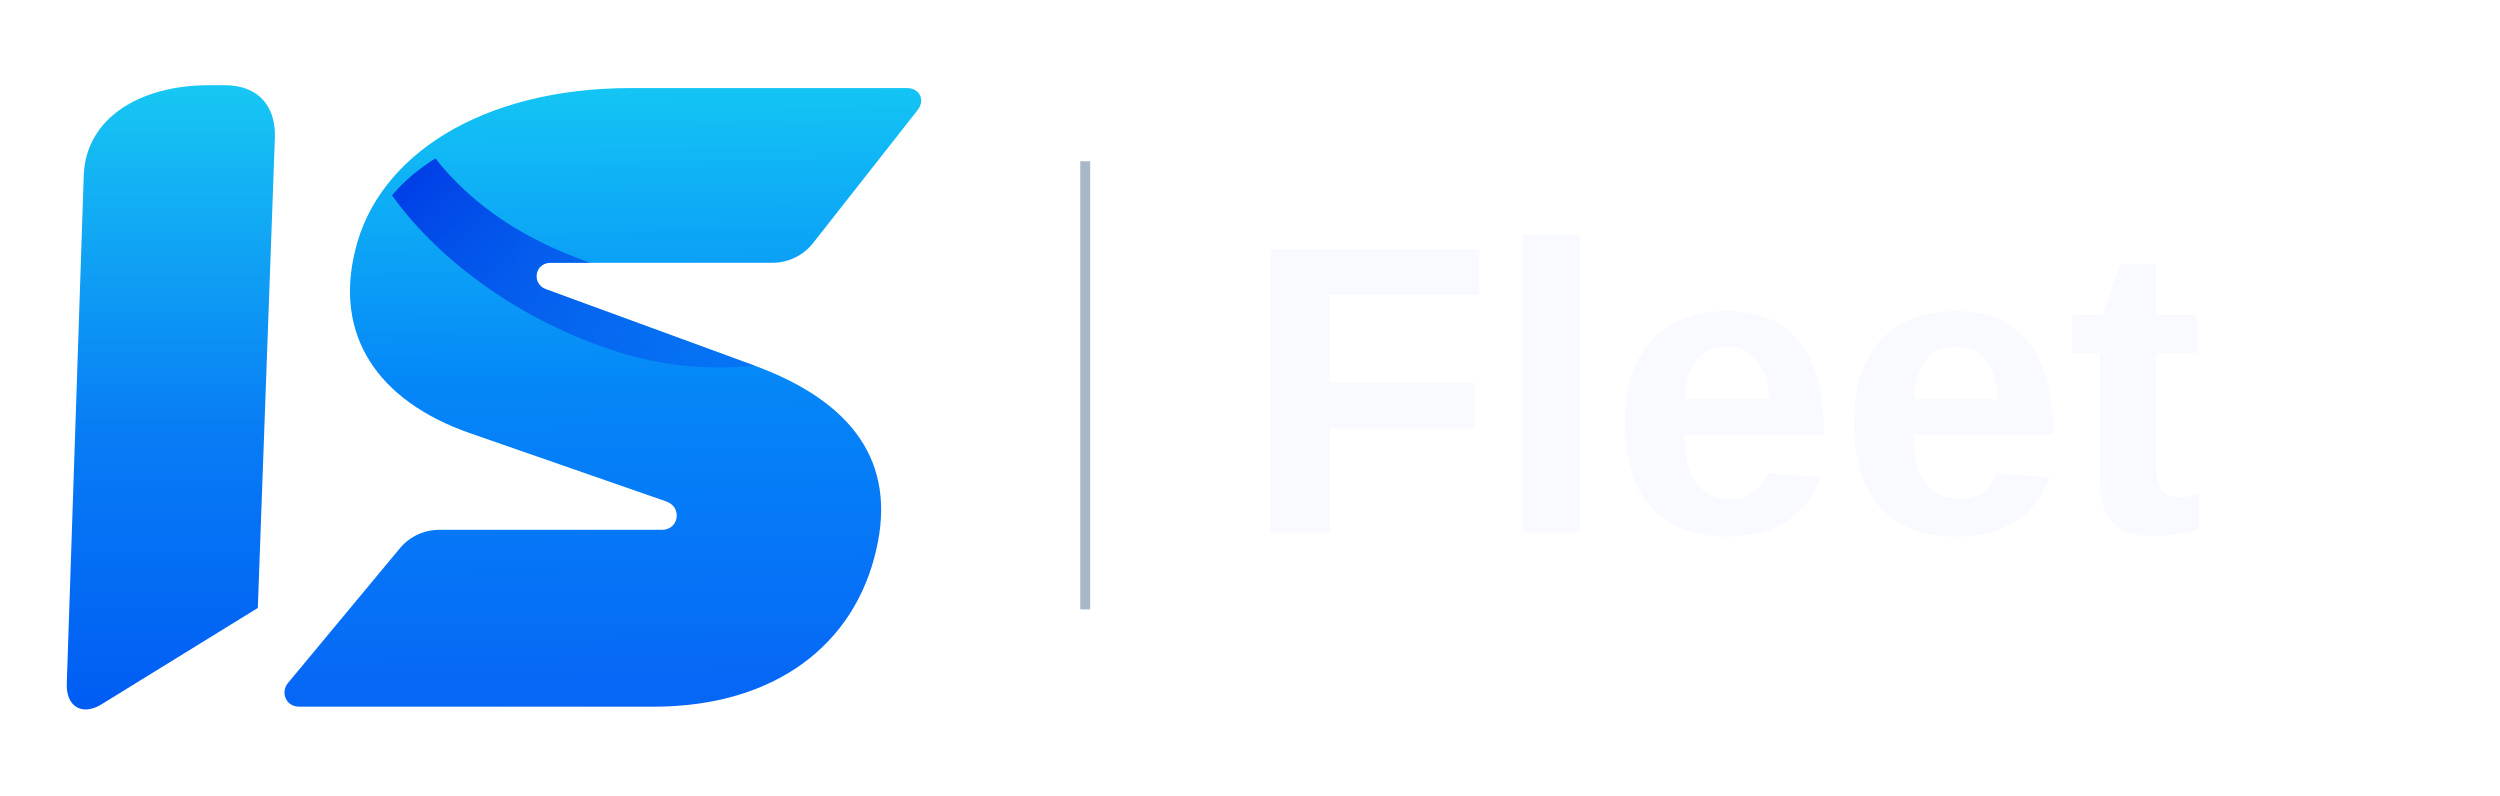
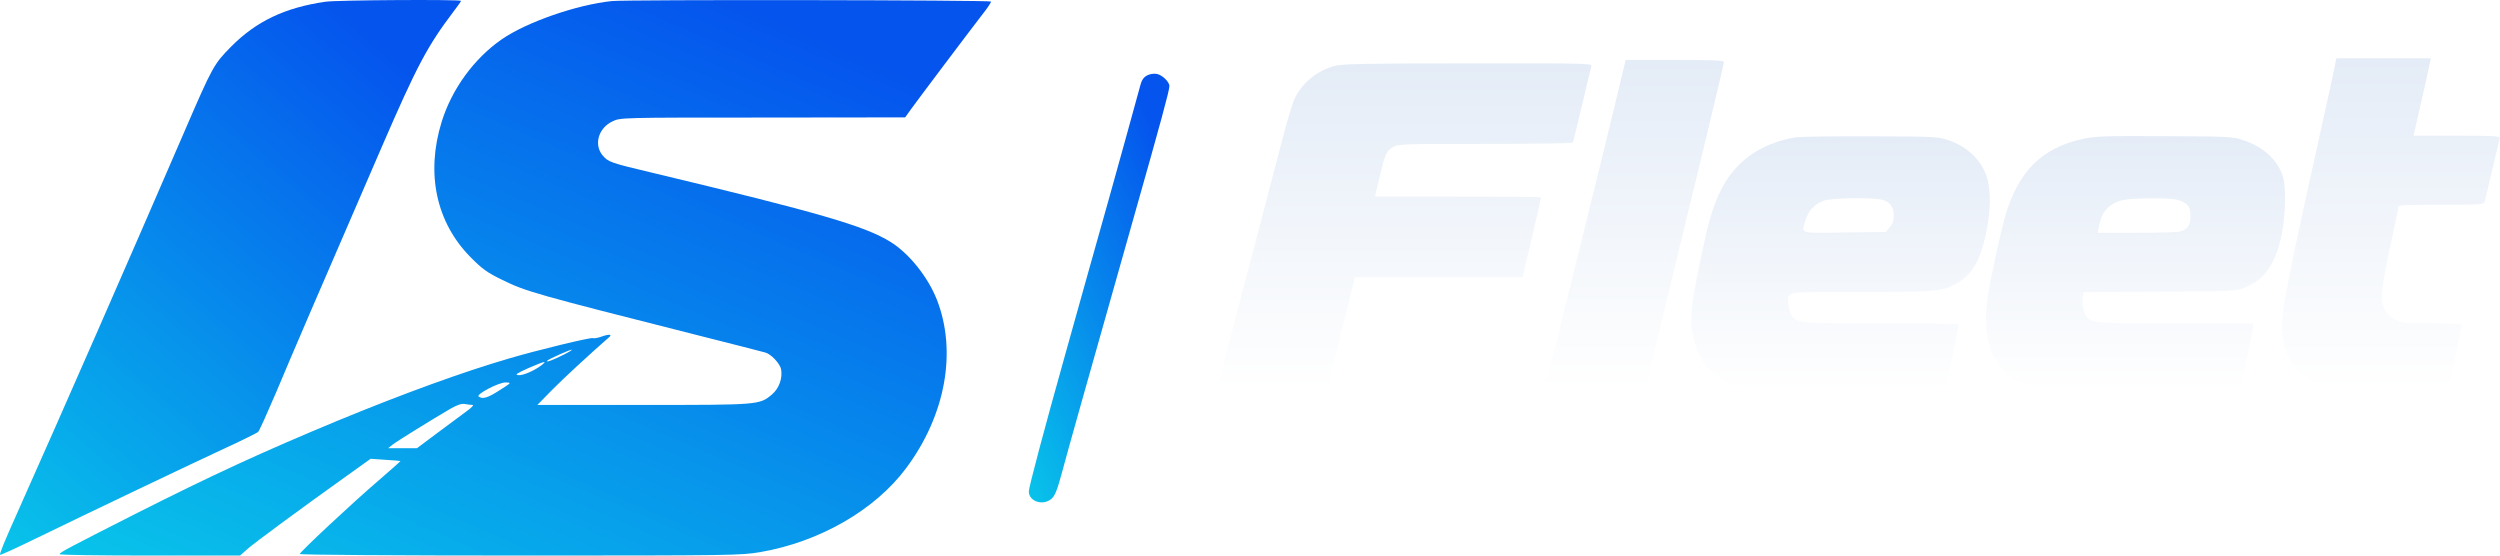
- <svg xmlns="http://www.w3.org/2000/svg" viewBox="44 46 352 112" role="img" aria-labelledby="title desc">
+ <svg xmlns="http://www.w3.org/2000/svg" viewBox="0 0 1458 324" role="img" aria-labelledby="title">
  <defs>
-     <linearGradient id="i-fill" x1="68" y1="58" x2="68" y2="146" gradientUnits="userSpaceOnUse">
-       <stop stop-color="#17C7F3" />
-       <stop offset="0.55" stop-color="#087DF5" />
-       <stop offset="1" stop-color="#005CF4" />
+     <linearGradient id="accent" x1="0" y1="0" x2="0.72" y2="1">
+       <stop offset="0" stop-color="#08c4ea" />
+       <stop offset="1" stop-color="#0554ed" />
    </linearGradient>
-     <linearGradient id="s-fill" x1="127" y1="57" x2="128" y2="146" gradientUnits="userSpaceOnUse">
-       <stop stop-color="#14C7F4" />
-       <stop offset="0.48" stop-color="#0587F8" />
-       <stop offset="1" stop-color="#0665F6" />
-     </linearGradient>
-     <linearGradient id="s-shade" x1="103" y1="70" x2="157" y2="132" gradientUnits="userSpaceOnUse">
-       <stop stop-color="#003FE7" />
-       <stop offset="1" stop-color="#095DF2" stop-opacity="0" />
+     <linearGradient id="navy" x1="0" y1="0" x2="0" y2="1">
+       <stop offset="0" stop-color="#FFFFFF" />
+       <stop offset="1" stop-color="#E4ECF7" />
    </linearGradient>
  </defs>
-   <path fill="url(#i-fill)" d="M55.8 70.5C56.2 62.6 63.7 58 73.4 58h2.3c4.6 0 7.2 2.9 7 7.5l-2.4 66.1-21.9 13.5c-2.8 1.8-5.1.4-5-2.8l2.4-71.8Z" />
-   <path fill="url(#s-fill)" d="M132.8 58.4h38.9c1.8 0 2.6 1.7 1.5 3.1l-14.7 18.7a7.3 7.3 0 0 1-5.8 2.8h-31.2c-2.2 0-2.7 2.9-.7 3.7l29.5 10.8c13.8 5.1 19.9 13.6 17.1 25.8-3 13.4-14.2 22.2-31.4 22.2H86.1c-1.8 0-2.7-2-1.5-3.4l15.7-18.9a7.2 7.2 0 0 1 5.6-2.6h31.3c2.4 0 2.9-3.2.6-4L110.2 107c-13.2-4.6-19.1-13.9-16.2-25.7 3.2-13.5 18-22.9 38.8-22.9Z" />
-   <path fill="url(#s-shade)" d="M105.3 68.3c5.2 6.6 12.4 11.4 21.8 14.7h-5.6c-2.2 0-2.7 2.9-.7 3.7l29.5 10.8c-7.2.7-13.9-.1-20.4-2.3-14-4.7-24.9-13.5-30.7-21.7 1.7-2 3.7-3.7 6.1-5.2Z" />
-   <path d="M196.8 68.7v63.1" fill="none" stroke="#A9B8C9" stroke-width="1.4" />
-   <text x="219" y="121" fill="#F8FAFF" font-family="Arial, Helvetica, 'Liberation Sans', 'Nimbus Sans', Roboto, sans-serif" font-size="58" font-weight="700" letter-spacing="0">Fleet</text>
+   <g transform="translate(-0.238846,324) scale(0.100041,-0.100964)" fill="url(#accent)">
+     <path d="M1899 3199 c-236 -34 -403 -113 -549 -259 -101 -101 -109 -116 -270 -485 -324 -743 -709 -1614 -980 -2215 -72 -159 -102 -232 -97 -236 2 -2 94 39 203 92 311 150 931 443 1119 529 94 43 175 83 182 89 7 6 53 108 104 226 86 204 252 586 619 1425 202 462 264 578 416 777 24 31 44 59 44 62 0 9 -728 5 -791 -5z" />
+     <path d="M3570 3203 c-205 -21 -499 -122 -644 -222 -161 -111 -290 -287 -349 -476 -93 -298 -32 -580 168 -781 70 -70 97 -89 186 -132 137 -67 196 -83 1129 -317 212 -53 393 -99 403 -102 35 -9 86 -64 93 -97 9 -53 -12 -111 -54 -146 -72 -60 -75 -60 -751 -60 l-616 0 85 86 c67 67 212 200 334 306 19 16 -2 18 -44 3 -23 -8 -46 -12 -51 -9 -10 6 -323 -69 -487 -117 -273 -79 -611 -201 -994 -357 -450 -185 -736 -316 -1188 -542 -389 -196 -440 -222 -440 -232 0 -5 237 -8 526 -8 l526 0 43 38 c41 36 318 238 584 426 l134 95 86 -6 c47 -3 87 -6 88 -7 1 -1 -55 -50 -125 -110 -160 -136 -462 -416 -462 -427 0 -5 555 -9 1284 -9 1240 0 1288 1 1401 20 345 59 668 243 850 485 230 306 297 674 179 973 -52 131 -162 267 -269 333 -149 92 -411 168 -1385 399 -251 59 -262 63 -295 102 -52 62 -24 158 58 196 46 22 49 22 876 22 l830 1 34 47 c36 50 347 459 422 555 25 31 45 62 45 67 0 9 -2123 12 -2210 3z m-280 -2042 c-59 -30 -110 -49 -97 -35 10 10 128 62 142 63 6 0 -15 -13 -45 -28z m-130 -61 c-44 -33 -109 -61 -136 -58 -22 2 -10 10 57 40 96 41 115 46 79 18z m-245 -145 c-69 -44 -98 -53 -122 -37 -19 12 115 82 157 82 35 -1 35 -1 -35 -45z m-157 -85 c9 0 -9 -18 -39 -39 -30 -22 -106 -78 -170 -125 l-116 -86 -84 0 -84 0 25 20 c24 19 226 143 340 209 40 22 63 30 84 26 16 -3 36 -5 44 -5z" />
+   </g>
+   <g transform="translate(600,293.0346) scale(0.1,-0.100178)" fill="url(#accent)">
+     <path d="M688 2485 c-19 -10 -31 -29 -38 -58 -28 -103 -127 -461 -185 -667 -71 -253 -164 -580 -253 -900 -121 -430 -212 -772 -212 -796 0 -59 85 -86 134 -41 19 17 33 53 61 157 35 131 125 449 420 1490 155 545 205 729 205 754 0 25 -43 66 -75 71 -17 3 -42 -1 -57 -10z" />
+   </g>
+   <g transform="translate(710.214,227.9162) scale(0.096148,-0.095998)" fill="url(#navy)">
+     <path d="M6752 1862 c-19 -86 -70 -319 -114 -517 -175 -794 -195 -907 -178 -1019 20 -136 83 -220 204 -277 91 -42 161 -49 493 -49 l303 0 5 23 c39 160 83 372 79 379 -3 4 -85 8 -183 8 -166 0 -181 2 -221 23 -56 29 -80 74 -80 150 0 32 22 157 50 285 27 125 50 235 50 245 0 16 19 17 259 17 239 0 260 1 265 18 3 9 24 98 47 197 23 99 44 185 46 192 4 10 -51 13 -259 13 l-265 0 28 123 c16 67 39 173 53 235 l24 112 -287 0 -286 0 -33 -158z" />
+     <path d="M2421 1788 c-50 -213 -426 -1734 -437 -1770 -5 -17 14 -18 300 -18 l306 0 5 23 c3 12 39 161 81 332 250 1028 394 1627 394 1643 0 9 -66 12 -298 12 l-298 0 -53 -222z" />
+     <path d="M710 1974 c-107 -29 -196 -101 -243 -197 -14 -29 -50 -149 -80 -267 -59 -225 -188 -720 -306 -1171 -38 -147 -73 -283 -76 -303 l-7 -36 331 0 330 0 10 38 c6 20 45 175 87 345 l76 307 508 0 508 0 36 148 c36 152 76 328 76 337 0 3 -227 5 -504 5 l-503 0 28 118 c35 145 41 157 81 182 32 19 51 20 560 20 290 0 529 3 531 8 3 4 28 106 56 227 29 121 54 228 57 238 5 16 -35 17 -748 16 -630 0 -762 -3 -808 -15z" />
+     <path d="M3501 1539 c-210 -36 -365 -147 -450 -322 -51 -102 -78 -199 -131 -458 -54 -262 -59 -338 -31 -449 36 -146 117 -234 259 -282 66 -22 76 -23 663 -26 l595 -3 46 198 c25 109 44 201 41 206 -2 4 -216 7 -474 7 -516 0 -513 0 -544 60 -8 16 -15 45 -15 64 0 71 -34 66 439 66 460 0 500 4 584 53 93 55 137 128 174 291 31 134 34 264 10 348 -32 106 -118 191 -235 230 -65 22 -81 23 -472 24 -223 1 -429 -2 -459 -7z m531 -379 c47 -14 68 -43 68 -97 0 -30 -7 -50 -24 -70 l-24 -28 -251 -3 c-281 -4 -261 -10 -236 74 17 58 56 100 111 119 47 17 301 20 356 5z" />
+     <path d="M5247 1530 c-248 -53 -394 -199 -472 -473 -29 -105 -91 -387 -105 -483 -46 -319 59 -505 315 -559 57 -12 176 -15 641 -15 l571 0 41 183 c23 100 42 192 42 205 l0 22 -475 0 c-557 0 -526 -5 -556 95 -5 16 -6 44 -3 62 l6 32 462 3 c452 3 462 3 517 26 119 48 181 136 220 312 25 110 30 292 11 357 -30 102 -117 184 -240 225 -65 22 -82 23 -477 25 -368 2 -419 0 -498 -17z m593 -376 c49 -20 60 -38 60 -98 0 -52 -22 -80 -72 -90 -17 -3 -134 -6 -260 -6 l-230 0 7 38 c11 61 31 98 67 125 48 37 92 45 250 46 105 1 147 -3 178 -15z" />
+   </g>
</svg>
